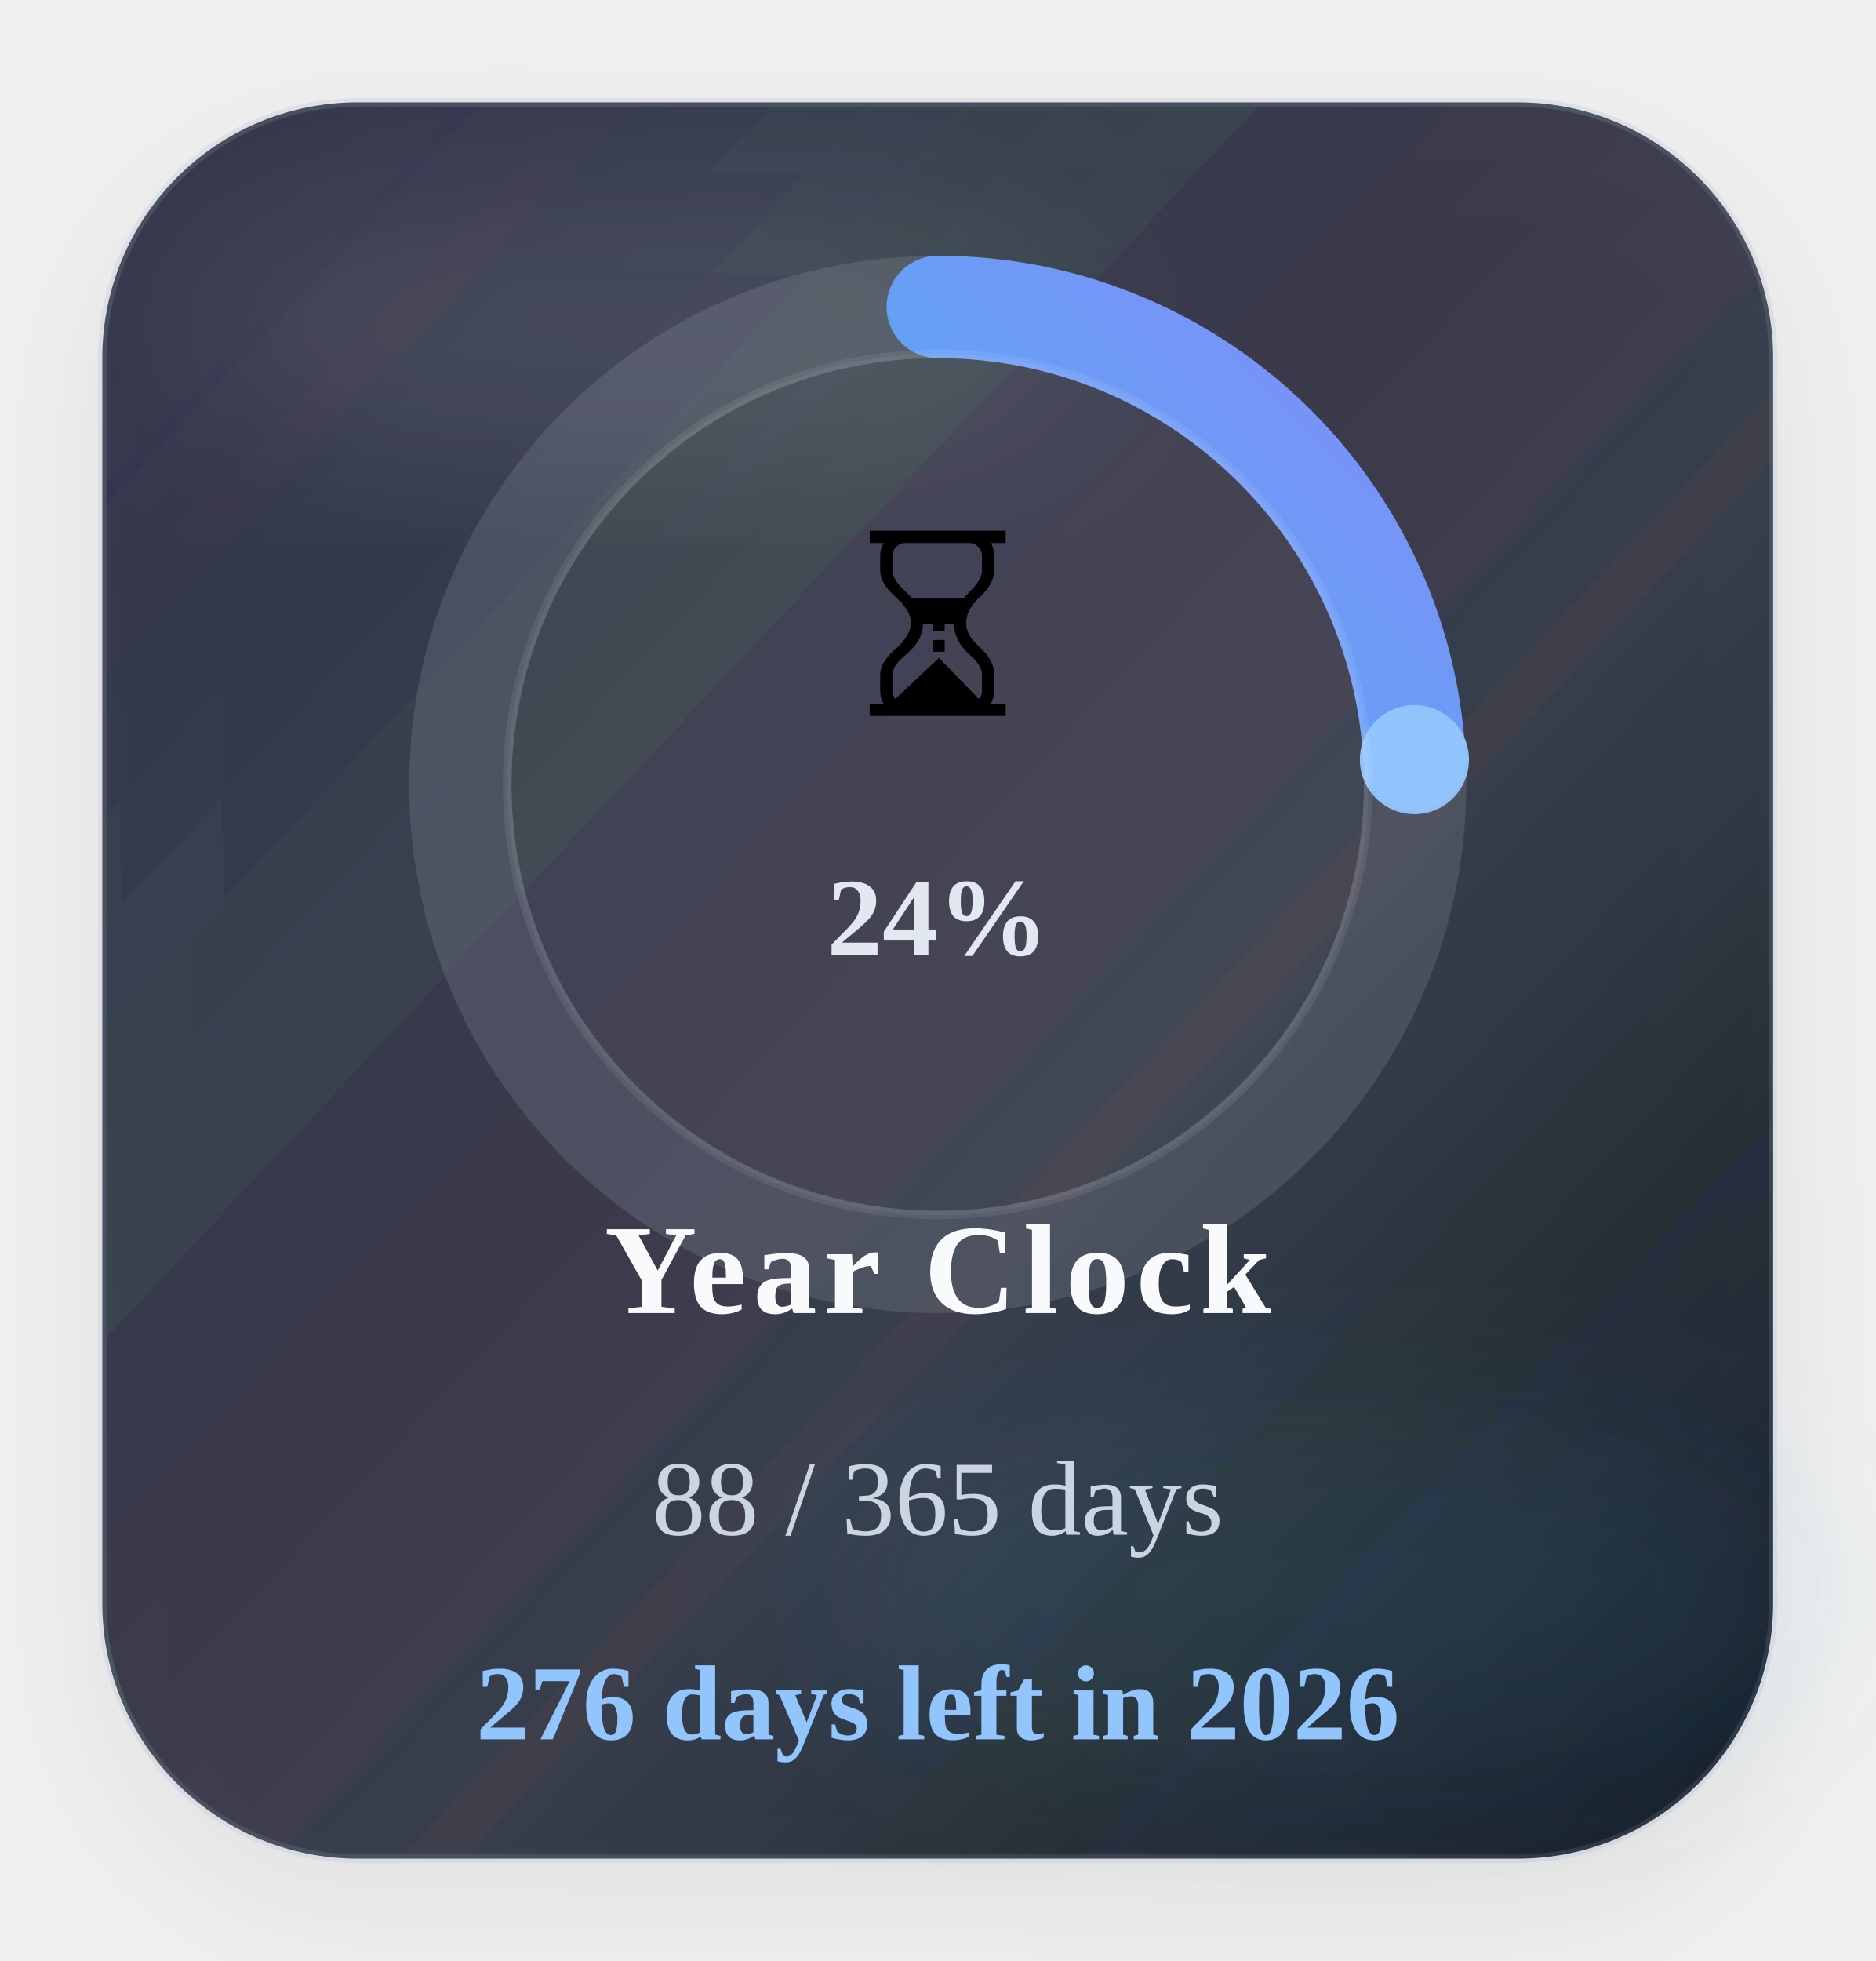
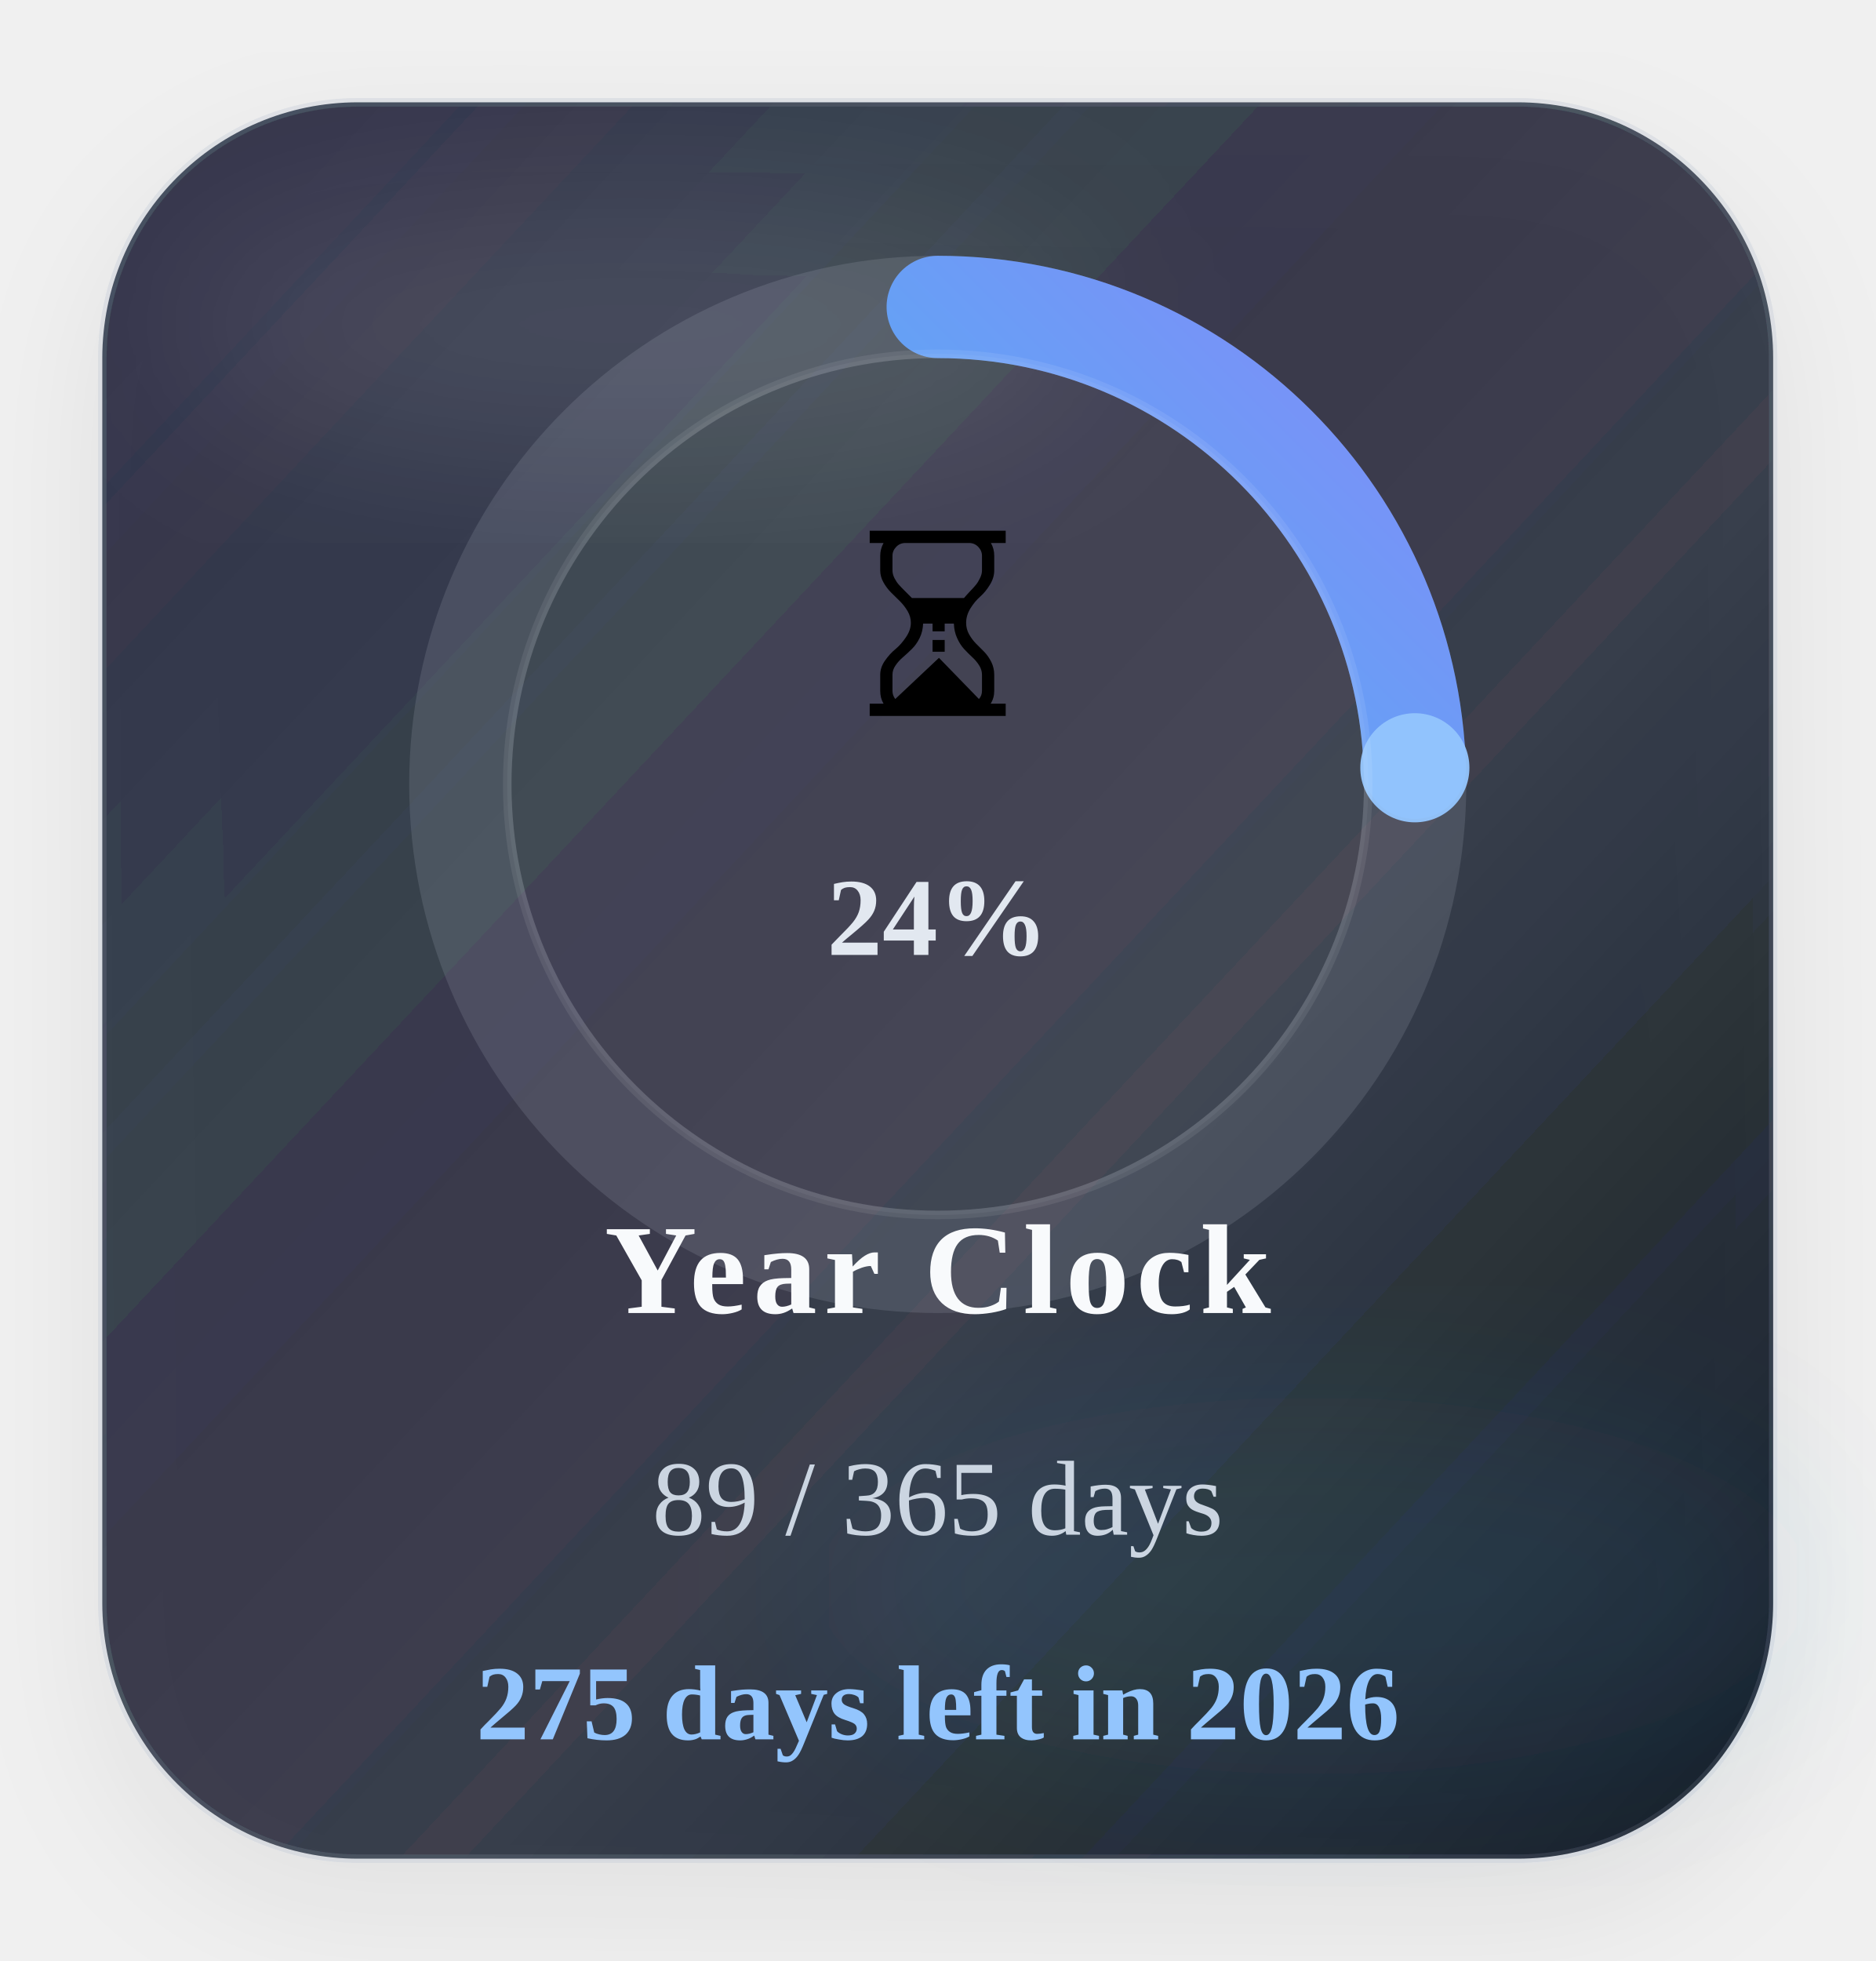
<svg xmlns="http://www.w3.org/2000/svg" width="220" height="230" viewBox="0 0 220 230" role="img" aria-label="Time progress for 2026">
  <defs>
    <linearGradient id="timeGradient" x1="0%" y1="0%" x2="100%" y2="100%">
      <stop offset="0%" stop-color="#22d3ee" />
      <stop offset="100%" stop-color="#818cf8" />
    </linearGradient>
    <linearGradient id="timeCard" x1="0%" y1="0%" x2="100%" y2="100%">
      <stop offset="0%" stop-color="#1c2537" stop-opacity="0.88" />
      <stop offset="60%" stop-color="#111827" stop-opacity="0.8" />
      <stop offset="100%" stop-color="#0b1220" stop-opacity="0.96" />
    </linearGradient>
    <filter id="timeShadow" x="-25%" y="-25%" width="150%" height="150%">
      <feDropShadow dx="0" dy="6" stdDeviation="8" flood-color="#020617" flood-opacity="0.08" />
    </filter>
    <filter id="timeBlur" x="-30%" y="-30%" width="160%" height="160%">
      <feGaussianBlur stdDeviation="10" />
    </filter>
  </defs>
  <rect x="12" y="12" width="196" height="206" rx="30" fill="url(#timeCard)" stroke="#94a3b8" stroke-opacity="0.18" filter="url(#timeShadow)" />
  <ellipse cx="74" cy="38" rx="54" ry="16" fill="#ffffff" fill-opacity="0.09" filter="url(#timeBlur)" />
  <ellipse cx="154" cy="186" rx="58" ry="22" fill="#38bdf8" fill-opacity="0.08" filter="url(#timeBlur)" />
  <circle class="ring-track" cx="110" cy="92" r="56" fill="none" stroke="#cbd5e1" stroke-opacity="0.14" stroke-width="12" />
-   <circle class="progress-ring" cx="110" cy="92" r="56" fill="none" stroke="url(#timeGradient)" stroke-width="12" stroke-linecap="round" stroke-dasharray="351.86" stroke-dashoffset="266.81" data-target-offset="266.81" data-ring-length="351.86" transform="rotate(-90 110 92)" />
-   <circle class="progress-endcap" cx="165.92" cy="89.09" r="6.4" fill="#93c5fd" fill-opacity="0.96" data-center-x="110" data-center-y="92" data-radius="56" data-target-angle="-2.9788" />
+   <circle class="progress-ring" cx="110" cy="92" r="56" fill="none" stroke="url(#timeGradient)" stroke-width="12" stroke-linecap="round" stroke-dasharray="351.86" stroke-dashoffset="265.84" data-target-offset="265.84" data-ring-length="351.86" transform="rotate(-90 110 92)" />
+   <circle class="progress-endcap" cx="165.97" cy="90.05" r="6.4" fill="#93c5fd" fill-opacity="0.96" data-center-x="110" data-center-y="92" data-radius="56" data-target-angle="-1.9925" />
  <circle class="ring-core" cx="110" cy="92" r="50.5" fill="#ffffff" fill-opacity="0.05" stroke="#ffffff" stroke-opacity="0.08" />
  <text class="progress-emoji" x="110" y="84" text-anchor="middle" font-size="30">⏳</text>
  <text class="progress-percent" x="110" y="112" text-anchor="middle" font-size="13" font-weight="700" fill="#e2e8f0">24%</text>
  <text class="progress-label" x="110" y="154" text-anchor="middle" font-size="15" font-weight="700" letter-spacing="0.8" fill="#f8fafc">Year Clock</text>
-   <text class="progress-value" x="110" y="180" text-anchor="middle" font-size="12.5" fill="#cbd5e1">88 / 365 days</text>
-   <text class="progress-status" data-status-state="remaining" x="110" y="204" text-anchor="middle" font-size="12.5" font-weight="700" fill="#93c5fd">276 days left in 2026</text>
+   <text class="progress-value" x="110" y="180" text-anchor="middle" font-size="12.5" fill="#cbd5e1">89 / 365 days</text>
+   <text class="progress-status" data-status-state="remaining" x="110" y="204" text-anchor="middle" font-size="12.5" font-weight="700" fill="#93c5fd">275 days left in 2026</text>
</svg>
